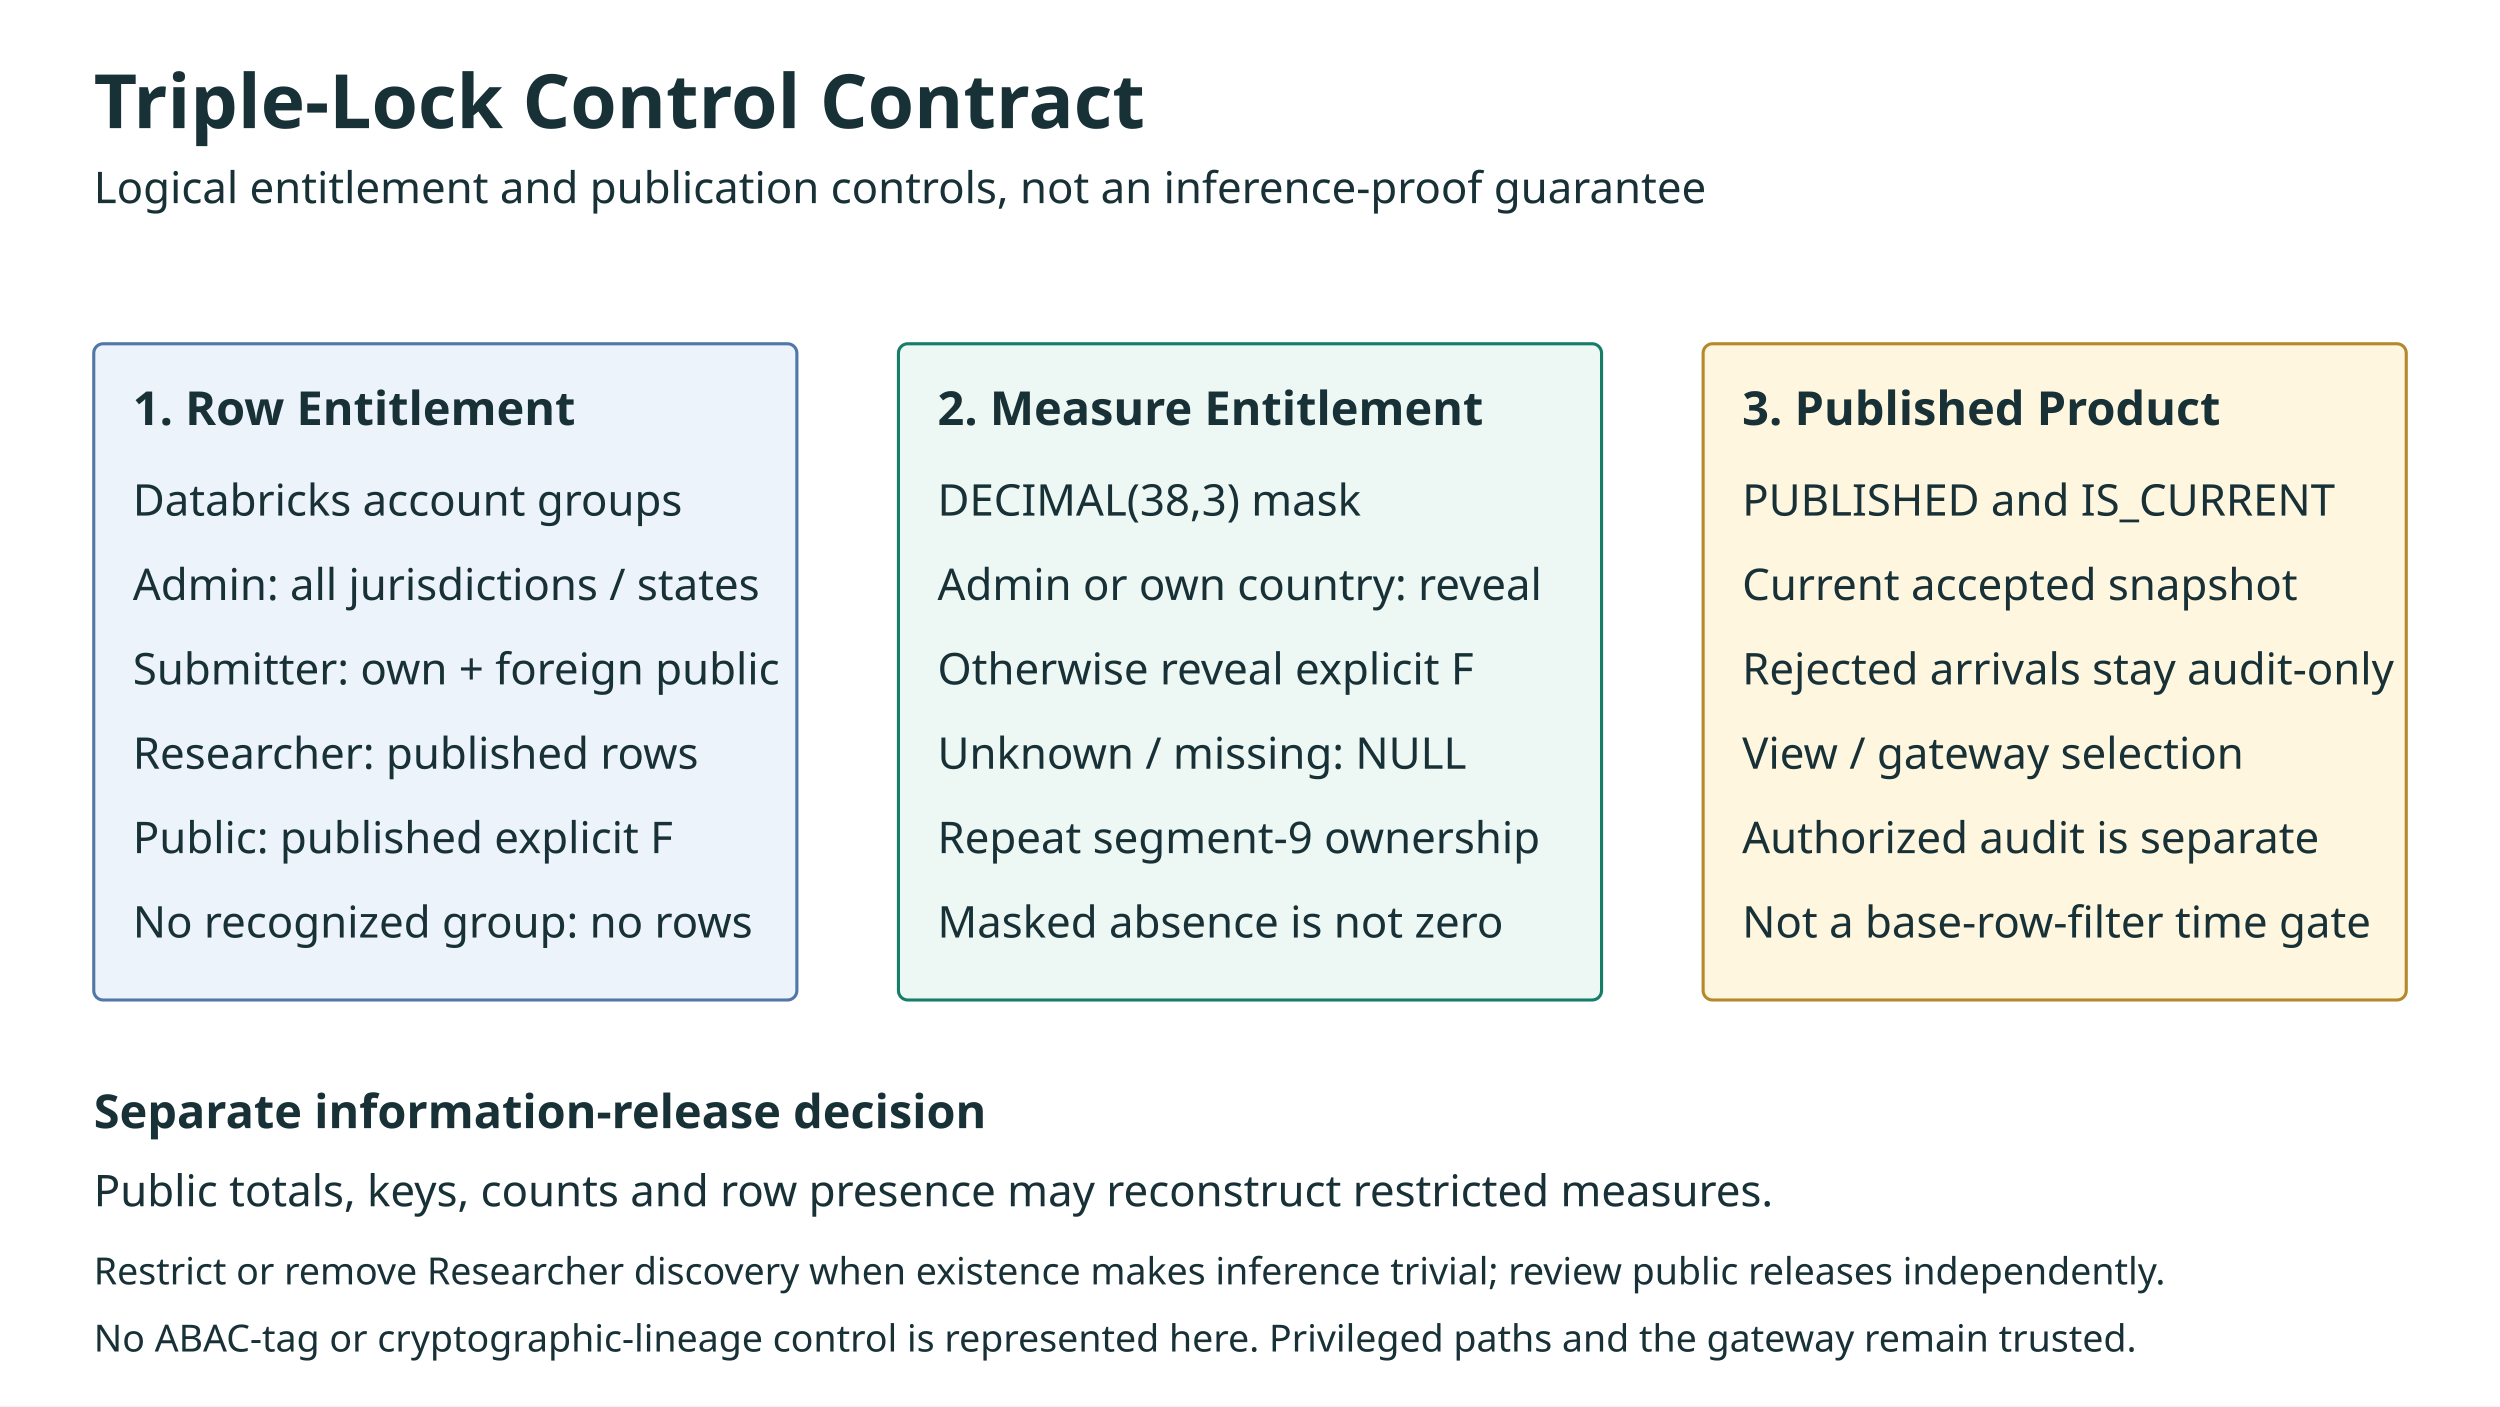
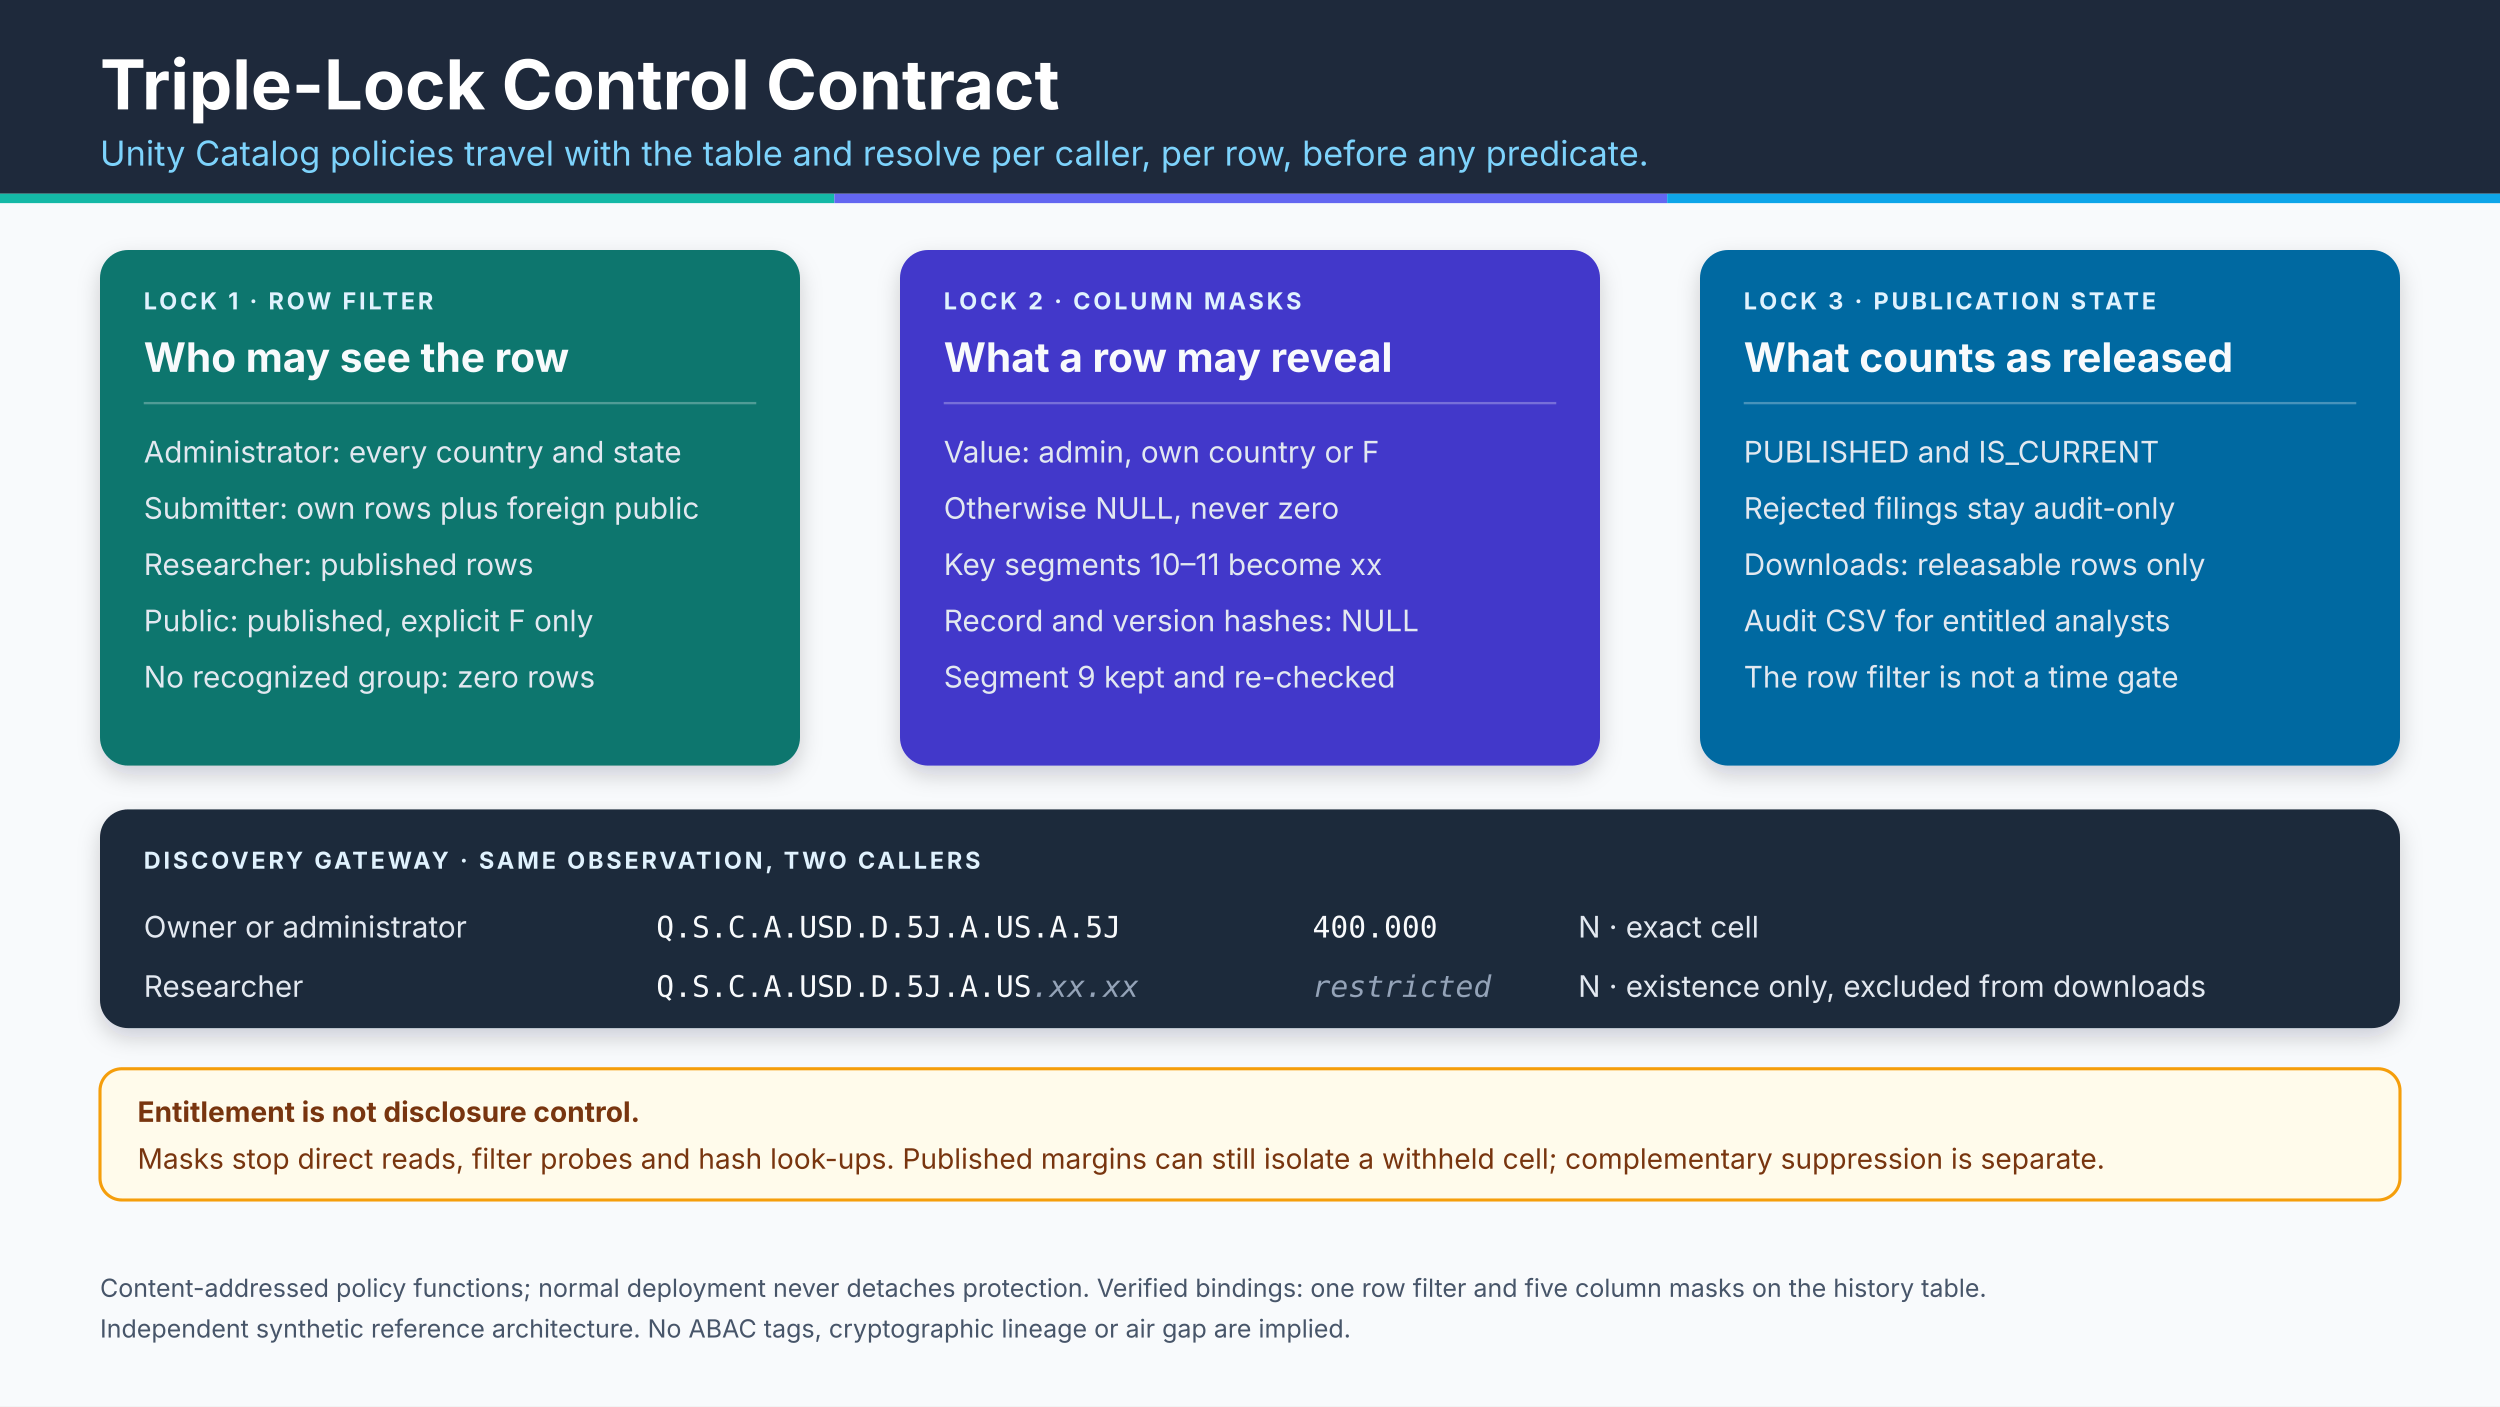
<svg xmlns="http://www.w3.org/2000/svg" width="1600" height="900" viewBox="0 0 1600 900" role="img" aria-labelledby="title description">
-   <style>text{font-family:'Segoe UI',sans-serif;fill:#183137;font-size:28px;letter-spacing:0}.title{font-size:48px;font-weight:700}.heading{font-size:30px;font-weight:700}.small{font-size:24px}</style>
-   <rect width="1600" height="900" fill="white" />
-   <text x="60" y="82" class="title">Triple-Lock Control Contract</text>
-   <text x="60" y="130">Logical entitlement and publication controls, not an inference-proof guarantee</text>
-   <rect x="60" y="220" width="450" height="420" rx="6" fill="#edf3fb" stroke="#5077a6" stroke-width="2" />
-   <text x="85" y="272" class="heading">1. Row Entitlement</text>
-   <text x="85" y="330">Databricks account groups</text>
-   <text x="85" y="384">Admin: all jurisdictions / states</text>
-   <text x="85" y="438">Submitter: own + foreign public</text>
-   <text x="85" y="492">Researcher: published rows</text>
-   <text x="85" y="546">Public: published explicit F</text>
-   <text x="85" y="600">No recognized group: no rows</text>
-   <rect x="575" y="220" width="450" height="420" rx="6" fill="#edf7f3" stroke="#167d69" stroke-width="2" />
-   <text x="600" y="272" class="heading">2. Measure Entitlement</text>
-   <text x="600" y="330">DECIMAL(38,3) mask</text>
-   <text x="600" y="384">Admin or own country: reveal</text>
-   <text x="600" y="438">Otherwise reveal explicit F</text>
-   <text x="600" y="492">Unknown / missing: NULL</text>
-   <text x="600" y="546">Repeat segment-9 ownership</text>
-   <text x="600" y="600">Masked absence is not zero</text>
-   <rect x="1090" y="220" width="450" height="420" rx="6" fill="#fff6df" stroke="#b5892b" stroke-width="2" />
-   <text x="1115" y="272" class="heading">3. Published Product</text>
-   <text x="1115" y="330">PUBLISHED and IS_CURRENT</text>
-   <text x="1115" y="384">Current accepted snapshot</text>
-   <text x="1115" y="438">Rejected arrivals stay audit-only</text>
-   <text x="1115" y="492">View / gateway selection</text>
-   <text x="1115" y="546">Authorized audit is separate</text>
-   <text x="1115" y="600">Not a base-row-filter time gate</text>
-   <text x="60" y="722" class="heading">Separate information-release decision</text>
-   <text x="60" y="772">Public totals, keys, counts and row presence may reconstruct restricted measures.</text>
-   <text x="60" y="822" class="small">Restrict or remove Researcher discovery when existence makes inference trivial; review public releases independently.</text>
-   <text x="60" y="865" class="small">No ABAC-tag or cryptographic-lineage control is represented here. Privileged paths and the gateway remain trusted.</text>
+   <defs>
+     <filter id="lift" x="-8%" y="-8%" width="116%" height="130%">
+       <feDropShadow dx="0" dy="6" stdDeviation="7" flood-color="#0F172A" flood-opacity="0.18" />
+     </filter>
+   </defs>
+   <style>
+     text{font-family:Inter,'Segoe UI',Lato,'Liberation Sans',Arial,sans-serif;font-size:19px;fill:#F8FAFC}
+     .title{font-size:44px;font-weight:700;fill:#FFFFFF}
+     .subtitle{font-size:22px;fill:#7DD3FC}
+     .label{font-size:15px;font-weight:700;letter-spacing:1.8px;fill:#E0F2FE}
+     .h{font-size:26px;font-weight:700}
+     .b{font-size:19px;fill:#E2E8F0}
+     .mono{font-family:'JetBrains Mono','Cascadia Code',Consolas,'DejaVu Sans Mono',monospace;font-size:19px}
+     .masked{font-style:italic;fill:#94A3B8}
+     .dim{fill:#94A3B8}
+     .warn{fill:#78350F;font-size:18px}
+     .foot{fill:#475569;font-size:16px}
+     .rule{stroke:#FFFFFF;stroke-opacity:0.28;stroke-width:1.5}
+   </style>
+   <rect width="1600" height="900" fill="#F8FAFC" />
+   <rect width="1600" height="124" fill="#1E293B" />
+   <rect y="124" width="534" height="6" fill="#14B8A6" />
+   <rect x="534" y="124" width="533" height="6" fill="#6366F1" />
+   <rect x="1067" y="124" width="533" height="6" fill="#0EA5E9" />
+   <text x="64" y="70" class="title">Triple-Lock Control Contract</text>
+   <text x="64" y="106" class="subtitle">Unity Catalog policies travel with the table and resolve per caller, per row, before any predicate.</text>
+   <g filter="url(#lift)">
+     <rect x="64" y="160" width="448" height="330" rx="18" fill="#0F766E" />
+     <rect x="576" y="160" width="448" height="330" rx="18" fill="#4338CA" />
+     <rect x="1088" y="160" width="448" height="330" rx="18" fill="#0369A1" />
+   </g>
+   <text x="92" y="198" class="label">LOCK 1 · ROW FILTER</text>
+   <text x="92" y="238" class="h">Who may see the row</text>
+   <path d="M92 258 H484" class="rule" />
+   <text x="92" y="296" class="b">Administrator: every country and state</text>
+   <text x="92" y="332" class="b">Submitter: own rows plus foreign public</text>
+   <text x="92" y="368" class="b">Researcher: published rows</text>
+   <text x="92" y="404" class="b">Public: published, explicit F only</text>
+   <text x="92" y="440" class="b">No recognized group: zero rows</text>
+   <text x="604" y="198" class="label">LOCK 2 · COLUMN MASKS</text>
+   <text x="604" y="238" class="h">What a row may reveal</text>
+   <path d="M604 258 H996" class="rule" />
+   <text x="604" y="296" class="b">Value: admin, own country or F</text>
+   <text x="604" y="332" class="b">Otherwise NULL, never zero</text>
+   <text x="604" y="368" class="b">Key segments 10–11 become xx</text>
+   <text x="604" y="404" class="b">Record and version hashes: NULL</text>
+   <text x="604" y="440" class="b">Segment 9 kept and re-checked</text>
+   <text x="1116" y="198" class="label">LOCK 3 · PUBLICATION STATE</text>
+   <text x="1116" y="238" class="h">What counts as released</text>
+   <path d="M1116 258 H1508" class="rule" />
+   <text x="1116" y="296" class="b">PUBLISHED and IS_CURRENT</text>
+   <text x="1116" y="332" class="b">Rejected filings stay audit-only</text>
+   <text x="1116" y="368" class="b">Downloads: releasable rows only</text>
+   <text x="1116" y="404" class="b">Audit CSV for entitled analysts</text>
+   <text x="1116" y="440" class="b">The row filter is not a time gate</text>
+   <rect x="64" y="518" width="1472" height="140" rx="18" fill="#1E293B" filter="url(#lift)" />
+   <text x="92" y="556" class="label">DISCOVERY GATEWAY · SAME OBSERVATION, TWO CALLERS</text>
+   <text x="92" y="600" class="b">Owner or administrator</text>
+   <text x="420" y="600" class="mono">Q.S.C.A.USD.D.5J.A.US.A.5J</text>
+   <text x="840" y="600" class="mono">400.000</text>
+   <text x="1010" y="600" class="b">N · exact cell</text>
+   <text x="92" y="638" class="b">Researcher</text>
+   <text x="420" y="638" class="mono">Q.S.C.A.USD.D.5J.A.US<tspan class="masked">.xx.xx</tspan>
+   </text>
+   <text x="840" y="638" class="mono masked">restricted</text>
+   <text x="1010" y="638" class="b">N · existence only, excluded from downloads</text>
+   <rect x="64" y="684" width="1472" height="84" rx="14" fill="#FFFBEB" stroke="#F59E0B" stroke-width="2" />
+   <text x="88" y="718" class="warn" font-weight="700">Entitlement is not disclosure control.</text>
+   <text x="88" y="748" class="warn">Masks stop direct reads, filter probes and hash look-ups. Published margins can still isolate a withheld cell; complementary suppression is separate.</text>
+   <text x="64" y="830" class="foot">Content-addressed policy functions; normal deployment never detaches protection. Verified bindings: one row filter and five column masks on the history table.</text>
+   <text x="64" y="856" class="foot">Independent synthetic reference architecture. No ABAC tags, cryptographic lineage or air gap are implied.</text>
</svg>
